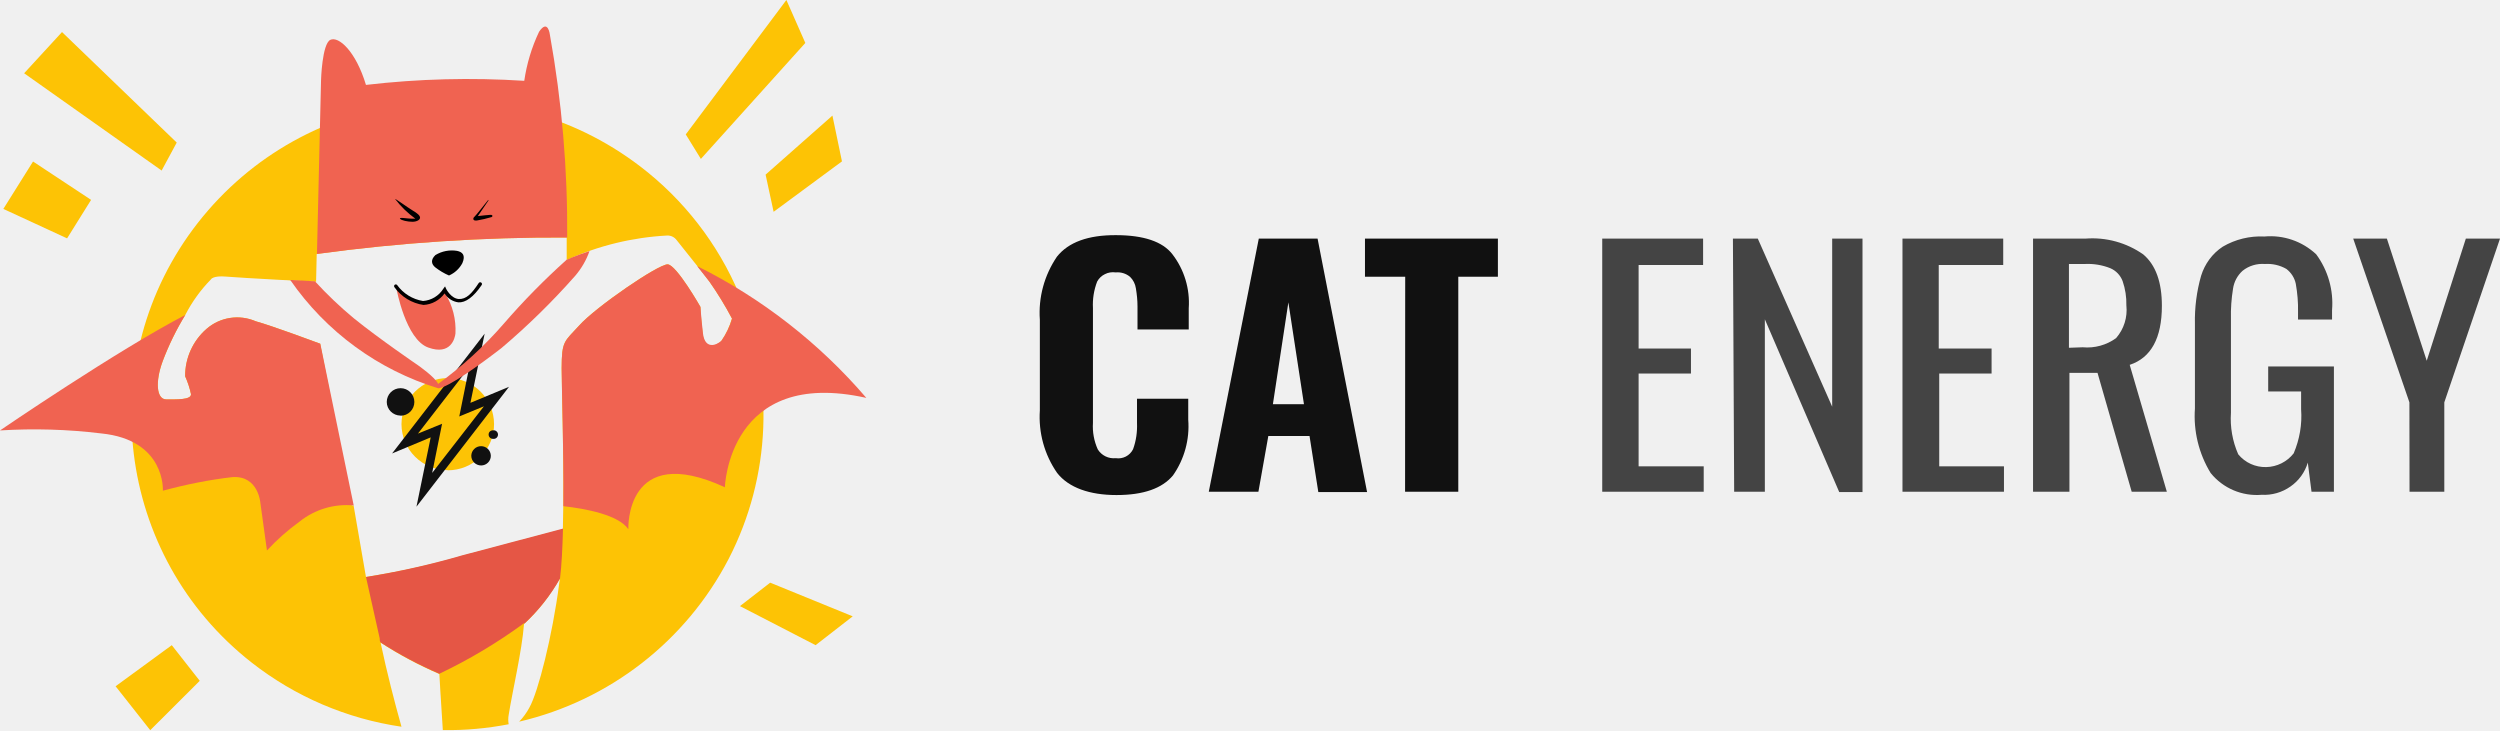
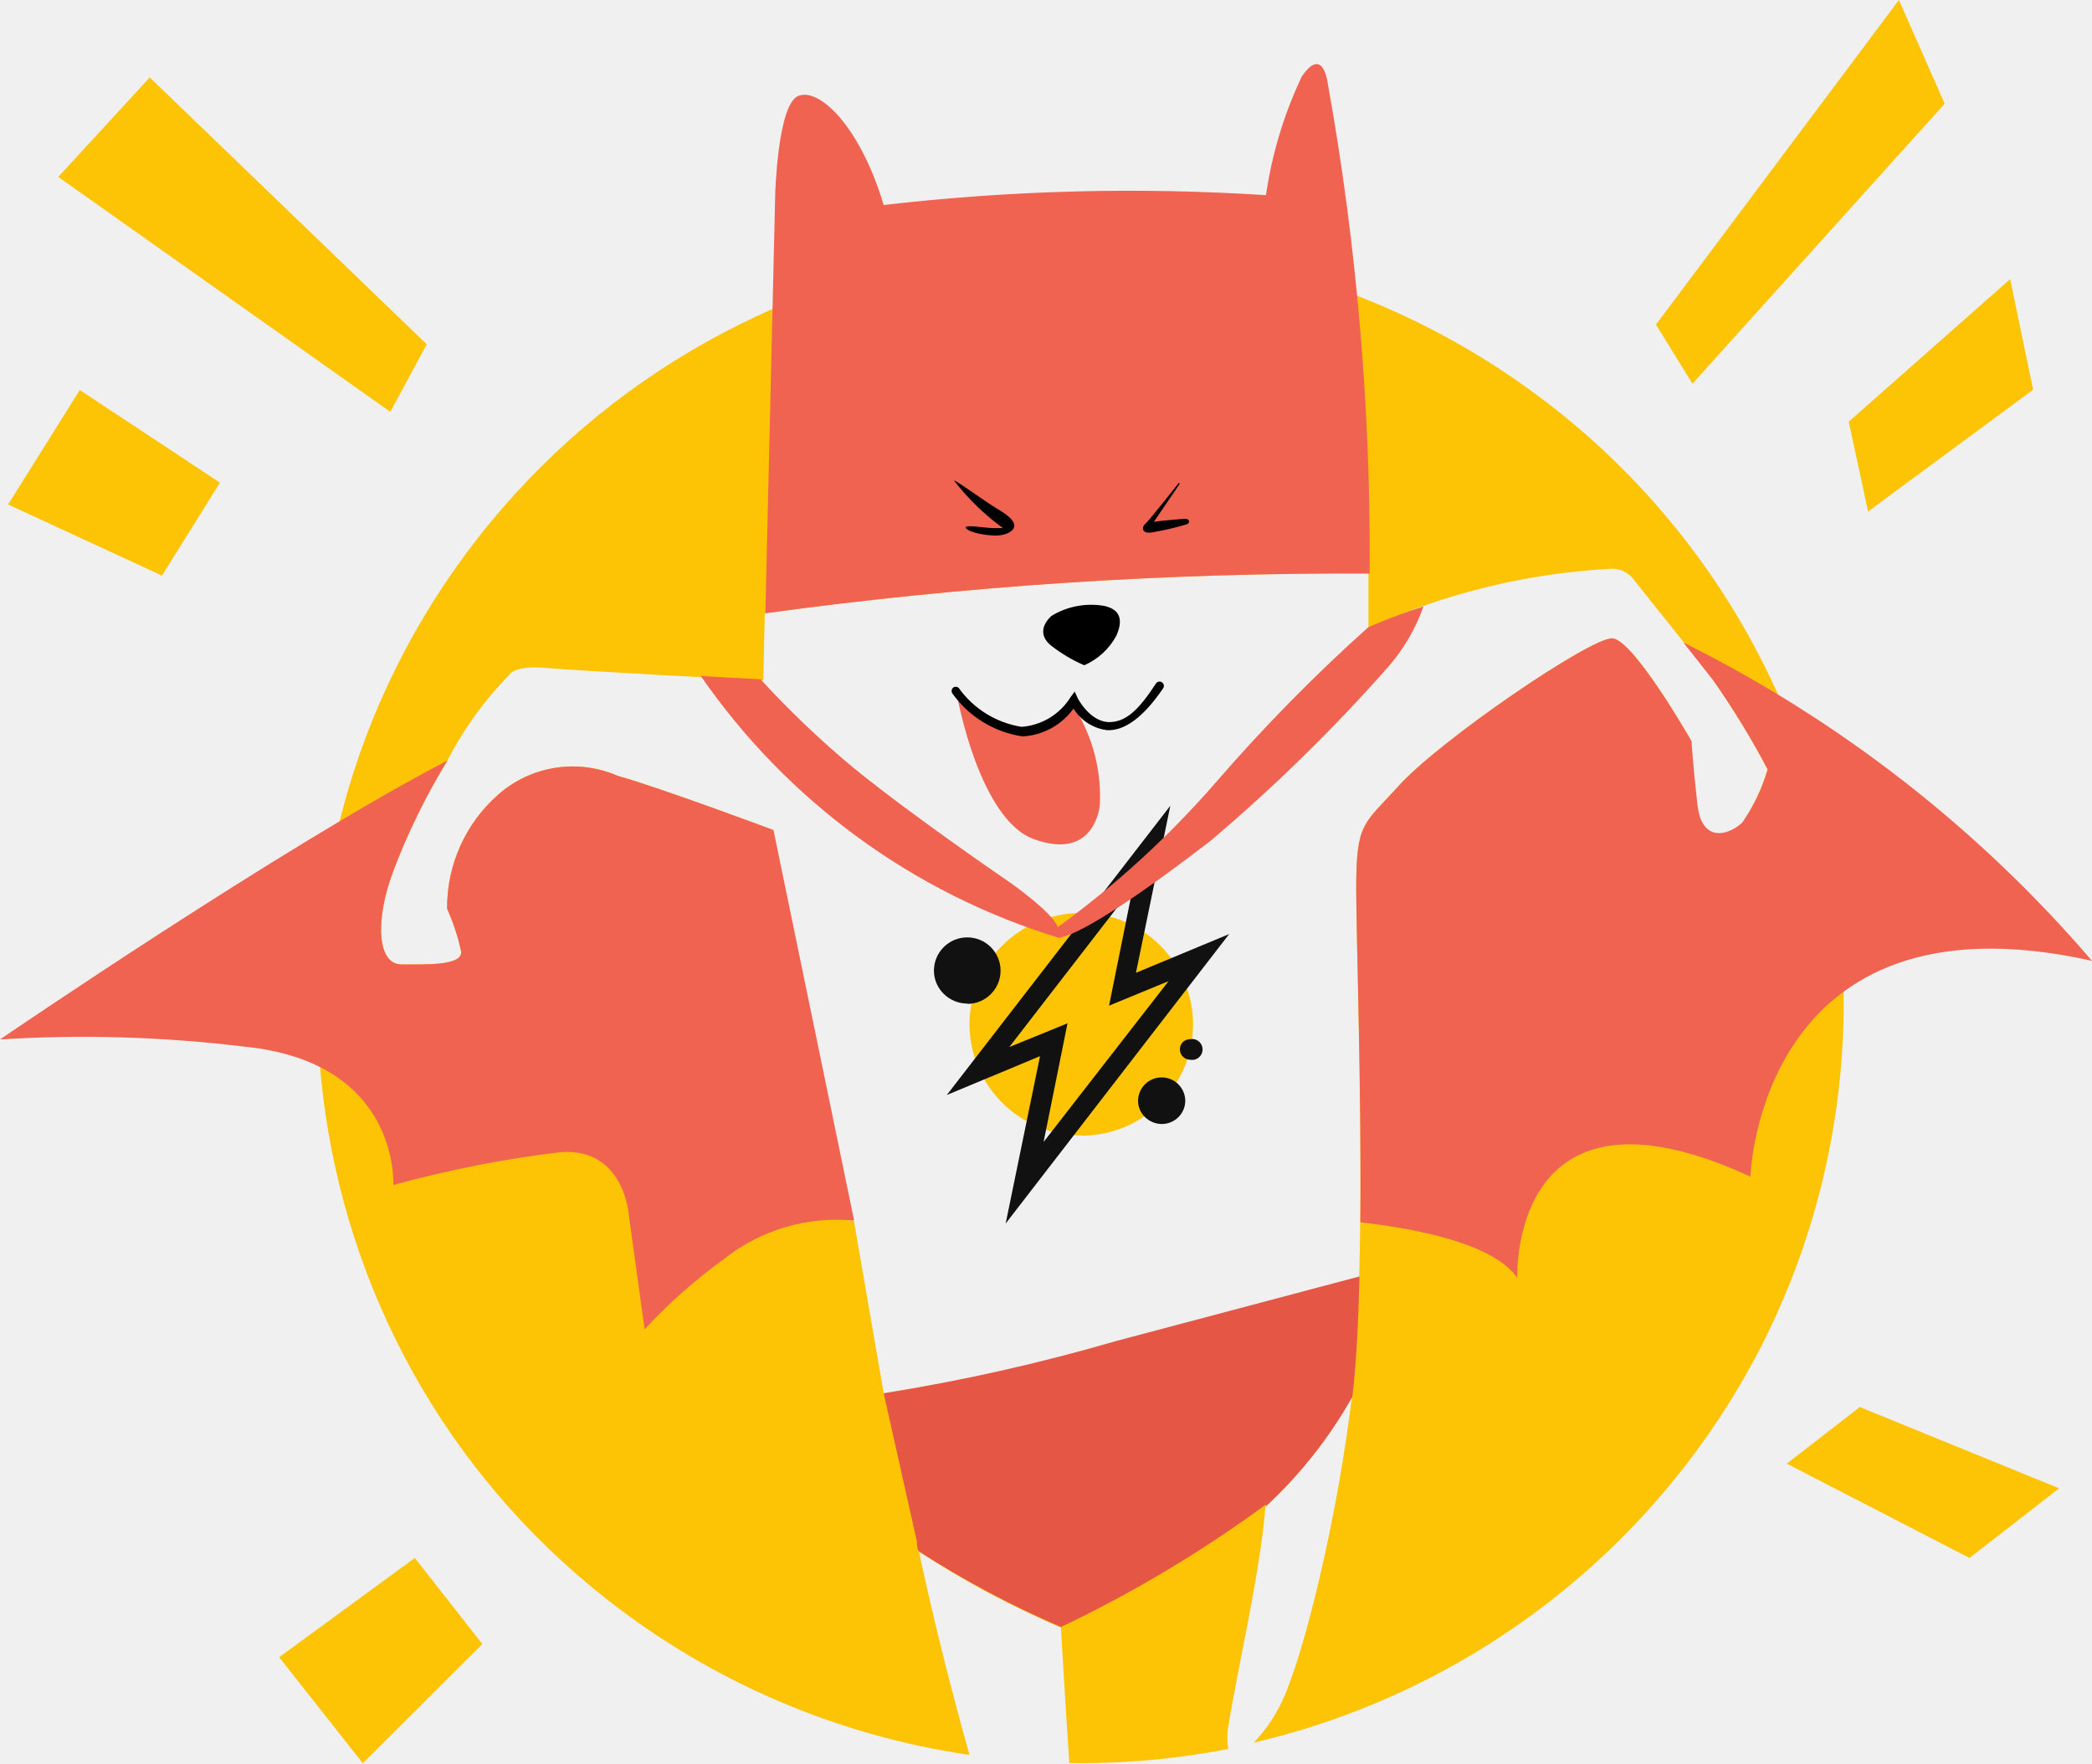
- <svg xmlns="http://www.w3.org/2000/svg" viewBox="0 0 202 59" fill="none">
-   <g clip-path="url(#a)">
-     <path d="M59.74 23.8a25.42 25.42 0 0 0-8.03-10.37 25.63 25.63 0 0 0-35.72 4.57 25.33 25.33 0 0 0 4.35 35.54 25.63 25.63 0 0 0 12.1 5.18c-.58-2.07-1.17-4.36-1.69-6.8 1.5.98 3.1 1.83 4.75 2.54 0 0 .12 2.14.28 4.53 1.78.03 3.56-.13 5.32-.47a2.1 2.1 0 0 1 0-.75c.29-1.85 1.08-5.2 1.24-7.35a15.1 15.1 0 0 0 2.9-3.68l-.06.44c-.55 4.22-1.7 8.74-2.4 9.98-.22.42-.5.8-.83 1.15a25.65 25.65 0 0 0 16.93-13.16 25.32 25.32 0 0 0 .86-21.34Zm-1.46 3.77c-.44.42-1.35.71-1.5-.58-.15-1.29-.19-2.2-.19-2.2s-1.93-3.4-2.64-3.43c-.72-.04-5.82 3.44-7.17 4.96-1.16 1.28-1.4 1.19-1.4 3.44 0 1.7.23 8.1.1 13l-8.13 2.15c-2.55.73-5.15 1.3-7.78 1.71l-1-5.78h-.14l-2.56-13.07s-3.8-1.42-5.2-1.81a3.77 3.77 0 0 0-3.99.62 5.03 5.03 0 0 0-1.72 3.82c.2.46.37.95.47 1.44.05.48-1.2.43-2 .43-.79 0-.9-1.43-.28-3.1a22.1 22.1 0 0 1 1.82-3.72 11.78 11.78 0 0 1 2.06-2.86s.14-.34 1.25-.24c1.1.1 7.26.42 7.26.42l.05-2.25c6.7-.92 13.44-1.36 20.2-1.33v1.82a22.58 22.58 0 0 1 8.12-1.98.91.91 0 0 1 .77.38c.33.43 2.4 2.98 2.64 3.34a27.6 27.6 0 0 1 1.82 2.98 6.17 6.17 0 0 1-.86 1.83Z" fill="#FDC305" />
-     <path d="m56.33 21.5 1 1.27a27.6 27.6 0 0 1 1.82 2.98 6.17 6.17 0 0 1-.85 1.77c-.44.42-1.35.71-1.5-.58-.15-1.29-.2-2.14-.2-2.14s-1.94-3.4-2.65-3.44c-.72-.04-5.82 3.44-7.17 4.96-1.16 1.28-1.4 1.19-1.4 3.44 0 1.49.18 6.6.14 11.14 1.8.2 4.46.7 5.25 1.86 0 0-.29-7.12 7.8-3.39 0 0 .28-9.71 11.43-7.22a43.58 43.58 0 0 0-13.67-10.65Zm-10.5-2.3c.04-5.5-.43-11-1.4-16.4 0 0-.15-1.3-.87-.24-.6 1.26-1 2.6-1.2 3.97a71.13 71.13 0 0 0-12.79.33c-.82-2.72-2.21-3.96-2.88-3.64-.67.33-.75 3.26-.75 3.26l-.33 14.04c6.7-.92 13.45-1.36 20.22-1.33Z" fill="#F06351" />
-     <path d="M45.25 46.74c.13-1.06.2-2.47.24-4.03l-8.14 2.16a64.15 64.15 0 0 1-7.78 1.75l1.11 4.96c0 .11 0 .22.07.33 1.5.97 3.1 1.82 4.75 2.53a42.36 42.36 0 0 0 6.86-4.1v.06a15.11 15.11 0 0 0 2.89-3.66Z" fill="#E55645" />
-     <path d="M31.93 16.09c-.05-.1 1 .67 1.4.91.41.24.61.42.61.59 0 .17-.26.33-.62.33s-.91-.11-1-.25c-.07-.14.6 0 .94 0h.3a8.04 8.04 0 0 1-1.63-1.58Zm7.48.11s-1 1.27-1.09 1.33c-.09.06-.17.33.2.29.4-.07.81-.16 1.2-.28.12-.06.08-.2-.11-.18-.19.02-.68.05-1 .1l.85-1.25s.03-.12-.05-.01Zm-3.13 6.06c.46-.2.84-.55 1.08-1 .28-.65 0-.9-.43-.99-.6-.1-1.23.02-1.75.34-.39.37-.34.73 0 1 .34.26.7.48 1.1.65Z" fill="#000" />
-     <path d="M35.92 23.5c-.12.23-.27.44-.46.6-.29.23-.63.36-1 .38-.55.05-1.1-.1-1.54-.44a2 2 0 0 1-.52-.44 1 1 0 0 0-.36-.25s.74 4.08 2.56 4.73c1.82.66 2.16-.75 2.2-1.13a5.56 5.56 0 0 0-.81-3.21c0-.3-.02-.1-.07-.23Z" fill="#F06351" />
-     <path d="M34.22 24.64a3.5 3.5 0 0 1-2.34-1.42.15.15 0 0 1 0-.2.14.14 0 0 1 .1-.04.14.14 0 0 1 .1.04 3.2 3.2 0 0 0 2.1 1.3 2.11 2.11 0 0 0 1.64-.99l.14-.19.1.22s.38.75 1 .8c.61.03 1.05-.42 1.62-1.29a.14.14 0 0 1 .24.16c-.66.97-1.3 1.44-1.89 1.4a1.55 1.55 0 0 1-1.11-.72 2.25 2.25 0 0 1-1.7.93Z" fill="#000" />
-     <path d="M36.18 38a3.73 3.73 0 0 0 3.74-3.73 3.73 3.73 0 0 0-3.74-3.72 3.73 3.73 0 0 0-3.74 3.72 3.73 3.73 0 0 0 3.74 3.72Z" fill="#FDC305" />
-     <path d="m41.14 31.25-3.13 1.3 1.15-5.59-7.48 9.68 3.12-1.3-1.15 5.6 7.49-9.7Zm-7.38 3.8 4.15-5.37-.8 3.97 1.99-.82-4.18 5.38.8-3.97-1.96.8Zm-1.39-1.46c.61 0 1.11-.5 1.11-1.11a1.11 1.11 0 1 0-2.23 0c0 .6.5 1.1 1.12 1.1Zm6.5 4.02c.44 0 .79-.35.79-.78a.79.79 0 0 0-.79-.78.79.79 0 0 0-.79.78c0 .43.36.78.8.78Zm.96-2.15a.35.35 0 1 0 0-.69c-.2 0-.35.15-.35.34 0 .2.16.35.35.35Z" fill="#111" />
-     <path d="M45.78 20.99a57.14 57.14 0 0 0-5.08 5.17 31.74 31.74 0 0 1-5.3 4.86c-.22-.53-1.63-1.51-1.63-1.51s-3.13-2.13-5.19-3.8a31.74 31.74 0 0 1-3.13-2.98l-2-.11a22.57 22.57 0 0 0 11.98 8.76c.86-.13 3.27-1.85 5.08-3.25a57.36 57.36 0 0 0 5.98-5.86c.5-.59.89-1.26 1.14-1.98-1.14.37-1.85.7-1.85.7Z" fill="#F06351" />
-     <path d="m65.07 3.47-8.44 9.37-1.22-1.98 8.13-10.86 1.53 3.47Zm-2.57 13.65 5.53-4.08-.77-3.7-5.4 4.77.65 3.01Zm-2.72 31.85 6.12 3.16 3-2.33-6.67-2.72-2.45 1.9Zm-57.83-43.05 3.06-3.33 9.27 8.93-1.22 2.26-11.11-7.86Zm5.41 10.23-4.69-3.1-2.4 3.83 5.15 2.38 1.94-3.11Zm6.52 35.98-4.54 3.32 2.8 3.55 4-3.99-2.26-2.88Z" fill="#FDC305" />
-     <path d="M25.87 27.77s-3.8-1.42-5.2-1.81a3.77 3.77 0 0 0-3.99.62 5.03 5.03 0 0 0-1.72 3.82c.2.46.37.95.47 1.44.05.48-1.2.43-2 .43-.79 0-.9-1.43-.28-3.1a22.1 22.1 0 0 1 1.82-3.72c-5.44 2.82-14.97 9.33-14.97 9.33a44.6 44.6 0 0 1 8.17.24c5.24.52 4.99 4.63 4.99 4.63 1.84-.5 3.72-.88 5.62-1.1 2.11-.14 2.26 2.1 2.26 2.1l.53 3.83c.8-.87 1.69-1.65 2.64-2.34a6.07 6.07 0 0 1 4.37-1.3l-2.7-13.07Z" fill="#F06351" />
-     <path d="M85.42 38.22a7.92 7.92 0 0 1-1.4-5.06v-7.32c-.13-1.8.36-3.6 1.38-5.1.93-1.17 2.52-1.75 4.76-1.74 2.25 0 3.77.52 4.56 1.53a6.43 6.43 0 0 1 1.33 4.38v1.71h-4.14v-1.86c0-.49-.05-.98-.13-1.46a1.62 1.62 0 0 0-.47-.93 1.58 1.58 0 0 0-1.16-.36c-.3-.04-.6 0-.87.14a1.4 1.4 0 0 0-.63.6 5.2 5.2 0 0 0-.34 2.14v9.28a4.5 4.5 0 0 0 .39 2.14 1.52 1.52 0 0 0 1.45.71 1.33 1.33 0 0 0 1.4-.72c.25-.68.35-1.4.32-2.13v-1.95h4.14v1.69a6.93 6.93 0 0 1-1.23 4.5c-.88 1.06-2.4 1.59-4.57 1.59-2.16 0-3.85-.59-4.79-1.78Zm16.28-18.94h4.76l4 20.48h-3.94l-.71-4.53h-3.33l-.8 4.5h-4.01l4.04-20.45Zm3.66 13.38-1.26-8.23-1.25 8.23h2.51Zm8.18-10.3h-3.25v-3.08h10.74v3.08h-3.2v17.37h-4.3l.01-17.37Z" fill="#111" />
-     <path d="M129.46 19.28h8.15v2.13h-5.21v6.75h4.23v2.02h-4.23v7.5h5.26v2.05h-8.2v-20.45Zm10.57 0h2l6.01 13.58v-13.58h2.45v20.48h-1.88l-6.01-13.96v13.93h-2.48l-.1-20.45Zm13.69 0h8.14v2.13h-5.21v6.75h4.27v2.02h-4.23v7.5h5.23v2.05h-8.2v-20.45Zm10.55 0h4.23a7.16 7.16 0 0 1 4.68 1.28c1 .85 1.5 2.23 1.5 4.15 0 2.6-.87 4.2-2.6 4.77l3 10.25h-2.84l-2.76-9.6h-2.27v9.6h-2.94v-20.45Zm4.01 8.78c.97.09 1.93-.18 2.7-.74a3.46 3.46 0 0 0 .83-2.65 5.55 5.55 0 0 0-.3-1.95 1.83 1.83 0 0 0-1-1.05 4.89 4.89 0 0 0-2.05-.34h-1.29v6.77l1.11-.04Zm10.34 10.16a8.82 8.82 0 0 1-1.27-5.22v-6.82c-.03-1.32.14-2.64.5-3.9.3-.96.9-1.79 1.75-2.35a6.05 6.05 0 0 1 3.36-.82 5.4 5.4 0 0 1 4.19 1.44 6.69 6.69 0 0 1 1.28 4.51v.76h-2.75v-.63c.02-.76-.05-1.51-.18-2.26-.1-.48-.37-.9-.76-1.2a3.07 3.07 0 0 0-1.73-.4c-.65-.05-1.3.14-1.81.55-.42.38-.69.89-.77 1.44-.13.8-.19 1.61-.17 2.43v7.6a7.15 7.15 0 0 0 .59 3.36 2.83 2.83 0 0 0 2.26 1.03 2.9 2.9 0 0 0 2.22-1.11c.48-1.13.69-2.35.6-3.56v-1.44h-2.66v-2.02h5.31v10.12h-1.81l-.3-2.35a3.6 3.6 0 0 1-1.4 1.93 3.7 3.7 0 0 1-2.33.67 4.79 4.79 0 0 1-4.12-1.76Zm16.06-5.71-4.54-13.23h2.72l3.22 9.87 3.16-9.87h2.76l-4.5 13.23v7.22h-2.81l-.01-7.22Z" fill="#444" />
-   </g>
-   <defs>
-     <clipPath id="a">
-       <path fill="#fff" d="M0 0h202v59h-202z" />
-     </clipPath>
-   </defs>
+ <svg xmlns="http://www.w3.org/2000/svg" viewBox="0 0 70 59" fill="none">
+   <path d="M59.74 23.8a25.42 25.42 0 0 0-8.03-10.37 25.63 25.63 0 0 0-35.72 4.57 25.33 25.33 0 0 0 4.35 35.54 25.63 25.63 0 0 0 12.1 5.18c-.58-2.07-1.17-4.36-1.69-6.8 1.5.98 3.1 1.83 4.75 2.54 0 0 .12 2.14.28 4.53 1.78.03 3.56-.13 5.32-.47a2.1 2.1 0 0 1 0-.75c.29-1.85 1.08-5.2 1.24-7.35a15.1 15.1 0 0 0 2.9-3.68l-.06.44c-.55 4.22-1.7 8.74-2.4 9.98-.22.42-.5.8-.83 1.15a25.65 25.65 0 0 0 16.93-13.16 25.32 25.32 0 0 0 .86-21.34Zm-1.46 3.77c-.44.42-1.35.71-1.5-.58-.15-1.29-.19-2.2-.19-2.2s-1.93-3.4-2.64-3.43c-.72-.04-5.82 3.44-7.17 4.96-1.16 1.28-1.4 1.19-1.4 3.44 0 1.7.23 8.1.1 13l-8.13 2.15c-2.55.73-5.15 1.3-7.78 1.71l-1-5.78h-.14l-2.56-13.07s-3.8-1.42-5.2-1.81a3.77 3.77 0 0 0-3.99.62 5.03 5.03 0 0 0-1.72 3.82c.2.46.37.95.47 1.44.05.48-1.2.43-2 .43-.79 0-.9-1.43-.28-3.1a22.1 22.1 0 0 1 1.82-3.72 11.78 11.78 0 0 1 2.06-2.86s.14-.34 1.25-.24c1.1.1 7.26.42 7.26.42l.05-2.25c6.7-.92 13.44-1.36 20.2-1.33v1.82a22.58 22.58 0 0 1 8.12-1.98.91.91 0 0 1 .77.38c.33.43 2.4 2.98 2.64 3.34a27.6 27.6 0 0 1 1.82 2.98 6.17 6.17 0 0 1-.86 1.83Z" fill="#FDC305" />
+   <path d="m56.33 21.5 1 1.27a27.6 27.6 0 0 1 1.82 2.98 6.17 6.17 0 0 1-.85 1.77c-.44.42-1.35.71-1.5-.58-.15-1.29-.2-2.14-.2-2.14s-1.94-3.4-2.65-3.44c-.72-.04-5.82 3.44-7.17 4.96-1.16 1.28-1.4 1.19-1.4 3.44 0 1.49.18 6.6.14 11.14 1.8.2 4.46.7 5.25 1.86 0 0-.29-7.12 7.8-3.39 0 0 .28-9.71 11.43-7.22a43.58 43.58 0 0 0-13.67-10.65Zm-10.5-2.3c.04-5.5-.43-11-1.4-16.4 0 0-.15-1.3-.87-.24-.6 1.26-1 2.6-1.2 3.97a71.13 71.13 0 0 0-12.79.33c-.82-2.72-2.21-3.96-2.88-3.64-.67.33-.75 3.26-.75 3.26l-.33 14.04c6.7-.92 13.45-1.36 20.22-1.33Z" fill="#F06351" />
+   <path d="M45.25 46.74c.13-1.06.2-2.47.24-4.03l-8.14 2.16a64.15 64.15 0 0 1-7.78 1.75l1.11 4.96c0 .11 0 .22.07.33 1.5.97 3.1 1.82 4.75 2.53a42.36 42.36 0 0 0 6.86-4.1v.06a15.11 15.11 0 0 0 2.89-3.66Z" fill="#E55645" />
+   <path d="M31.93 16.09c-.05-.1 1 .67 1.4.91.41.24.61.42.61.59 0 .17-.26.33-.62.33s-.91-.11-1-.25c-.07-.14.6 0 .94 0h.3a8.04 8.04 0 0 1-1.63-1.58Zm7.48.11s-1 1.27-1.09 1.33c-.09.06-.17.33.2.29.4-.07.81-.16 1.2-.28.12-.06.08-.2-.11-.18-.19.02-.68.05-1 .1l.85-1.25s.03-.12-.05-.01Zm-3.13 6.06c.46-.2.84-.55 1.08-1 .28-.65 0-.9-.43-.99-.6-.1-1.23.02-1.75.34-.39.37-.34.73 0 1 .34.26.7.48 1.1.65Z" fill="#000" />
+   <path d="M35.92 23.5c-.12.23-.27.44-.46.6-.29.23-.63.36-1 .38-.55.05-1.1-.1-1.54-.44a2 2 0 0 1-.52-.44 1 1 0 0 0-.36-.25s.74 4.08 2.56 4.73c1.82.66 2.16-.75 2.2-1.13a5.56 5.56 0 0 0-.81-3.21c0-.3-.02-.1-.07-.23Z" fill="#F06351" />
+   <path d="M34.22 24.64a3.5 3.5 0 0 1-2.34-1.42.15.15 0 0 1 0-.2.14.14 0 0 1 .1-.04.14.14 0 0 1 .1.04 3.2 3.2 0 0 0 2.1 1.3 2.11 2.11 0 0 0 1.64-.99l.14-.19.1.22s.38.75 1 .8c.61.03 1.05-.42 1.62-1.29a.14.14 0 0 1 .24.16c-.66.97-1.3 1.44-1.89 1.4a1.55 1.55 0 0 1-1.11-.72 2.25 2.25 0 0 1-1.7.93Z" fill="#000" />
+   <path d="M36.18 38a3.73 3.73 0 0 0 3.74-3.73 3.73 3.73 0 0 0-3.74-3.72 3.73 3.73 0 0 0-3.74 3.72 3.73 3.73 0 0 0 3.74 3.72Z" fill="#FDC305" />
+   <path d="m41.14 31.25-3.13 1.3 1.15-5.59-7.48 9.68 3.12-1.3-1.15 5.6 7.49-9.7Zm-7.38 3.8 4.15-5.37-.8 3.97 1.99-.82-4.18 5.38.8-3.97-1.96.8Zm-1.39-1.46c.61 0 1.11-.5 1.11-1.11a1.11 1.11 0 1 0-2.23 0c0 .6.5 1.1 1.12 1.1Zm6.5 4.02c.44 0 .79-.35.79-.78a.79.79 0 0 0-.79-.78.79.79 0 0 0-.79.78c0 .43.36.78.8.78Zm.96-2.15a.35.35 0 1 0 0-.69c-.2 0-.35.15-.35.34 0 .2.16.35.35.35Z" fill="#111" />
+   <path d="M45.78 20.99a57.14 57.14 0 0 0-5.08 5.17 31.74 31.74 0 0 1-5.3 4.86c-.22-.53-1.63-1.51-1.63-1.51s-3.13-2.13-5.19-3.8a31.74 31.74 0 0 1-3.13-2.98l-2-.11a22.57 22.57 0 0 0 11.98 8.76c.86-.13 3.27-1.85 5.08-3.25a57.36 57.36 0 0 0 5.98-5.86c.5-.59.89-1.26 1.14-1.98-1.14.37-1.85.7-1.85.7Z" fill="#F06351" />
+   <path d="m65.07 3.47-8.44 9.37-1.22-1.98 8.13-10.86 1.53 3.47Zm-2.57 13.65 5.53-4.08-.77-3.7-5.4 4.77.65 3.01Zm-2.72 31.85 6.12 3.16 3-2.33-6.67-2.72-2.45 1.9Zm-57.83-43.05 3.06-3.33 9.27 8.93-1.22 2.26-11.11-7.86Zm5.41 10.23-4.69-3.1-2.4 3.83 5.15 2.38 1.94-3.11Zm6.52 35.98-4.54 3.32 2.8 3.55 4-3.99-2.26-2.88Z" fill="#FDC305" />
+   <path d="M25.87 27.77s-3.8-1.42-5.2-1.81a3.77 3.77 0 0 0-3.99.62 5.03 5.03 0 0 0-1.72 3.82c.2.46.37.95.47 1.44.05.48-1.2.43-2 .43-.79 0-.9-1.43-.28-3.1a22.1 22.1 0 0 1 1.82-3.72c-5.44 2.82-14.97 9.33-14.97 9.33a44.6 44.6 0 0 1 8.17.24c5.24.52 4.99 4.63 4.99 4.63 1.84-.5 3.72-.88 5.62-1.1 2.11-.14 2.26 2.1 2.26 2.1l.53 3.83c.8-.87 1.69-1.65 2.64-2.34a6.07 6.07 0 0 1 4.37-1.3l-2.7-13.07Z" fill="#F06351" />
</svg>
